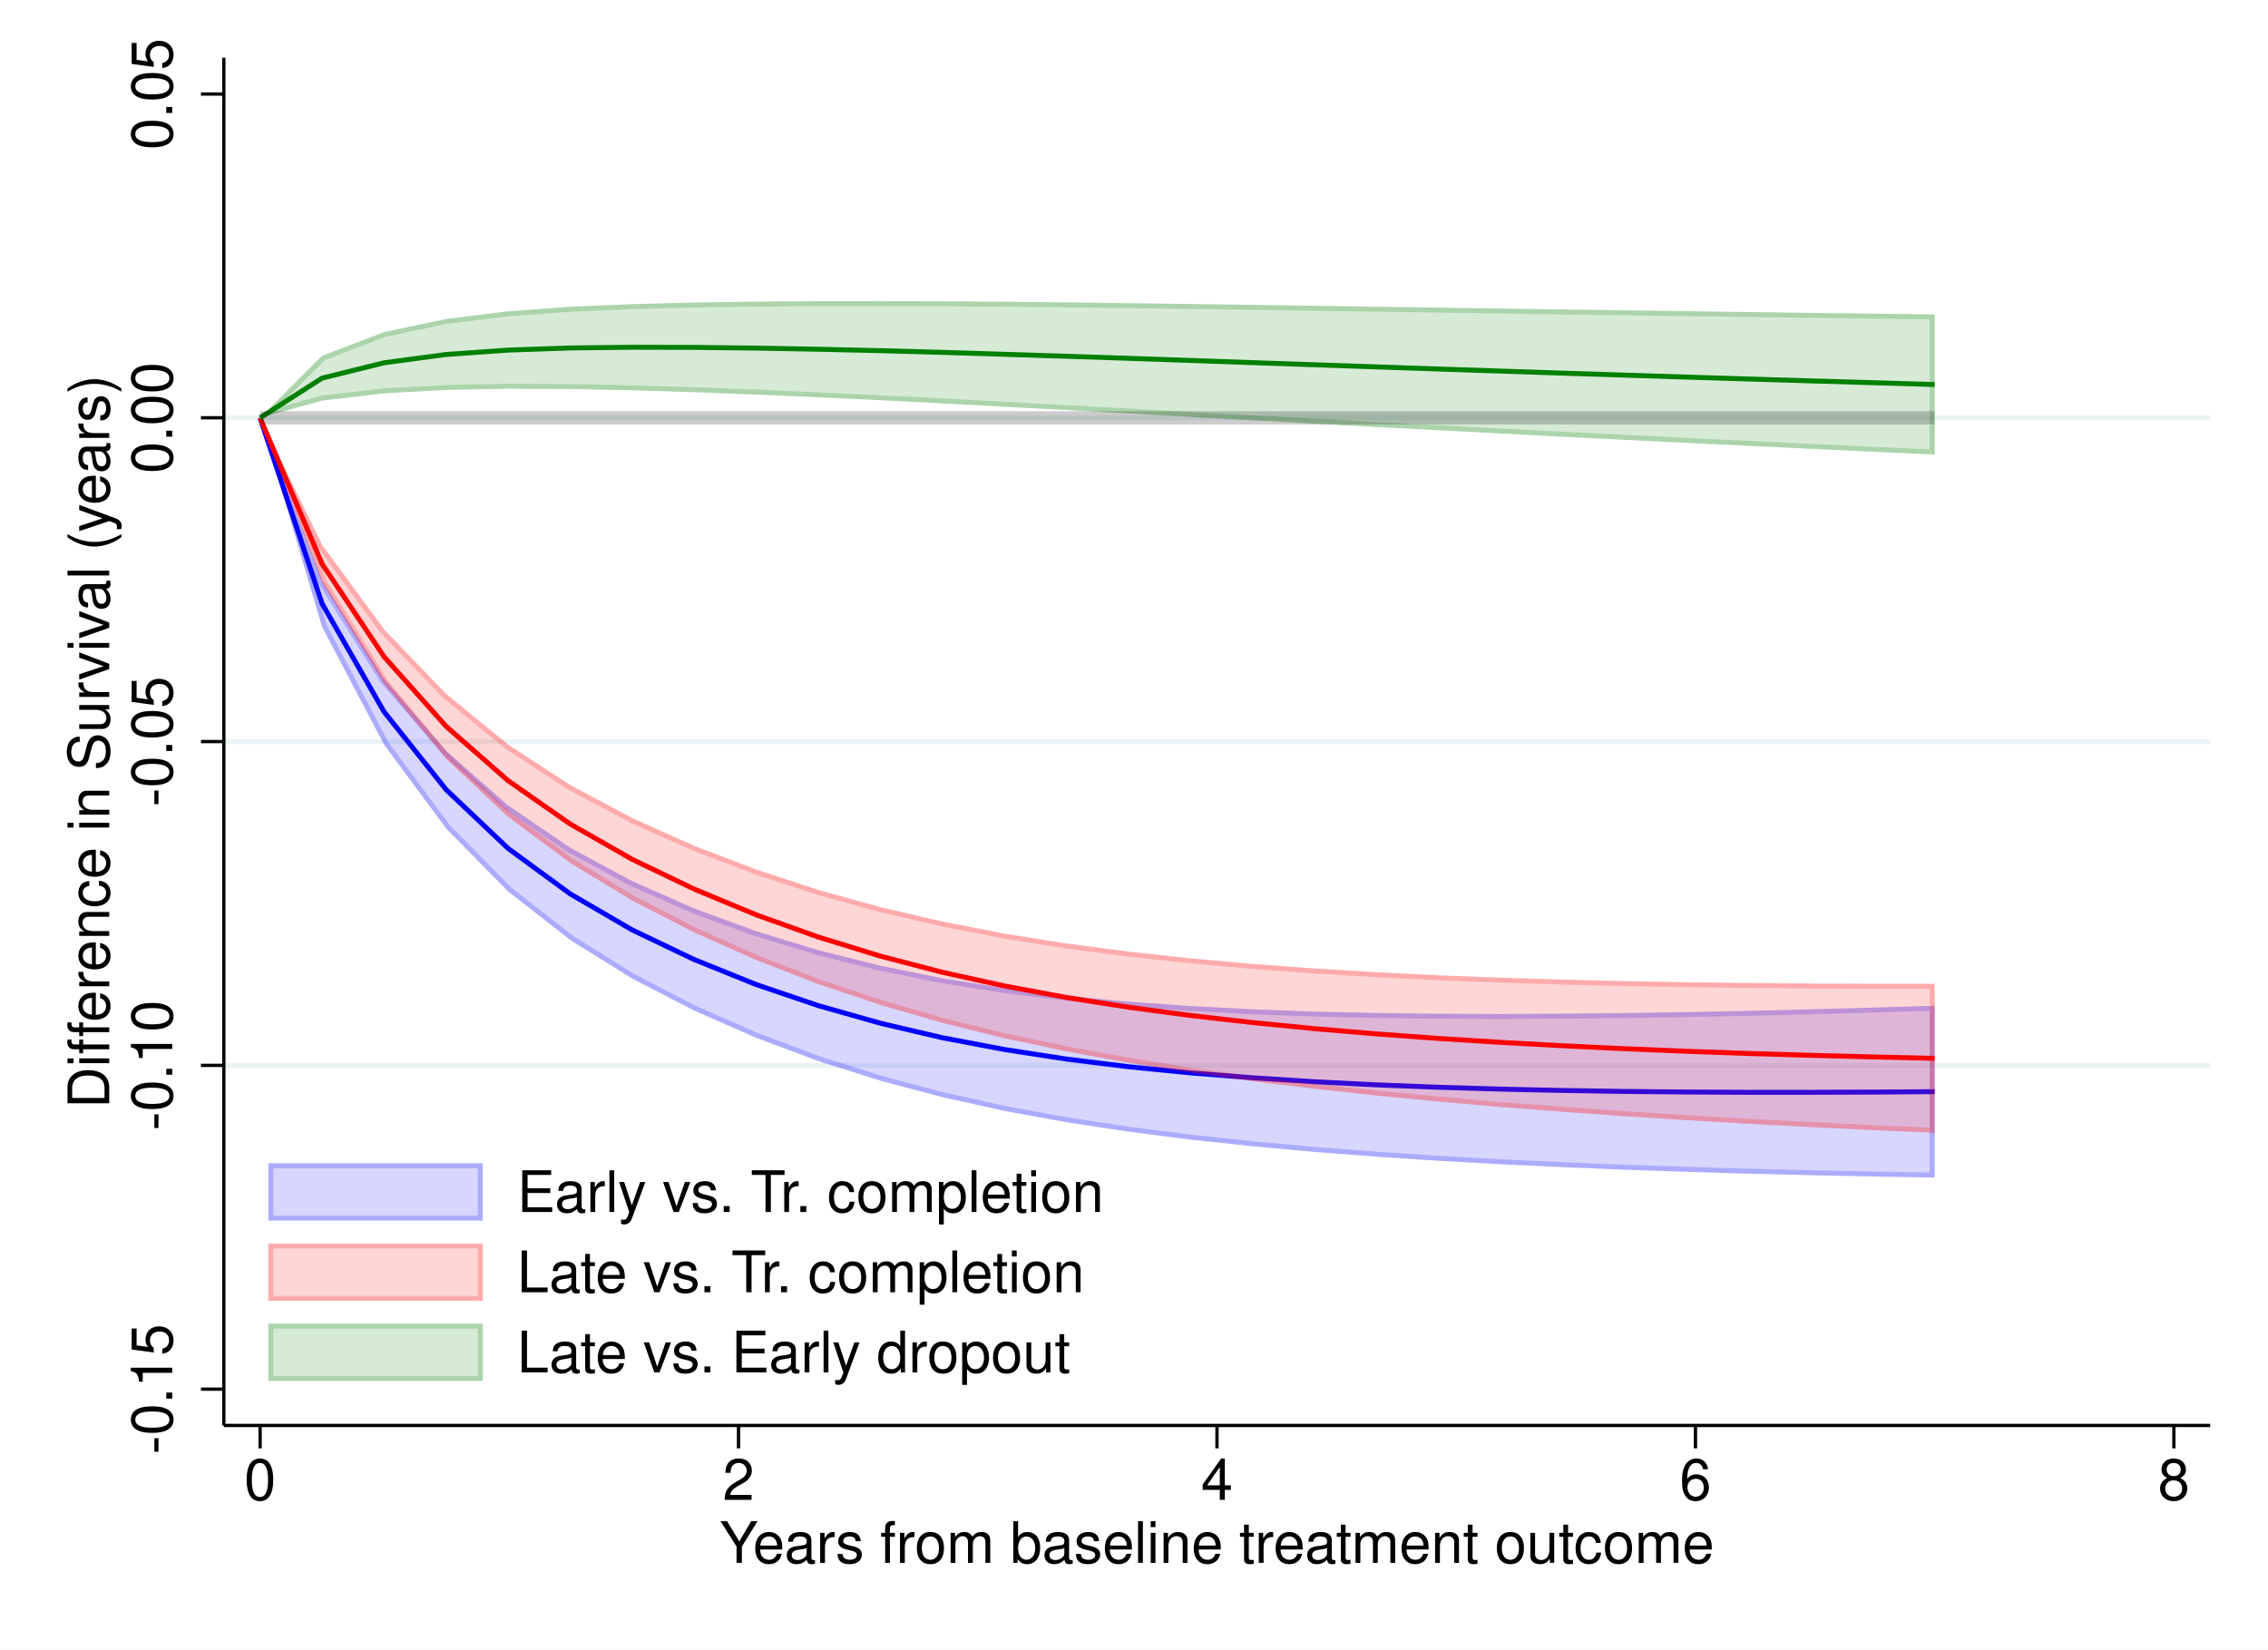
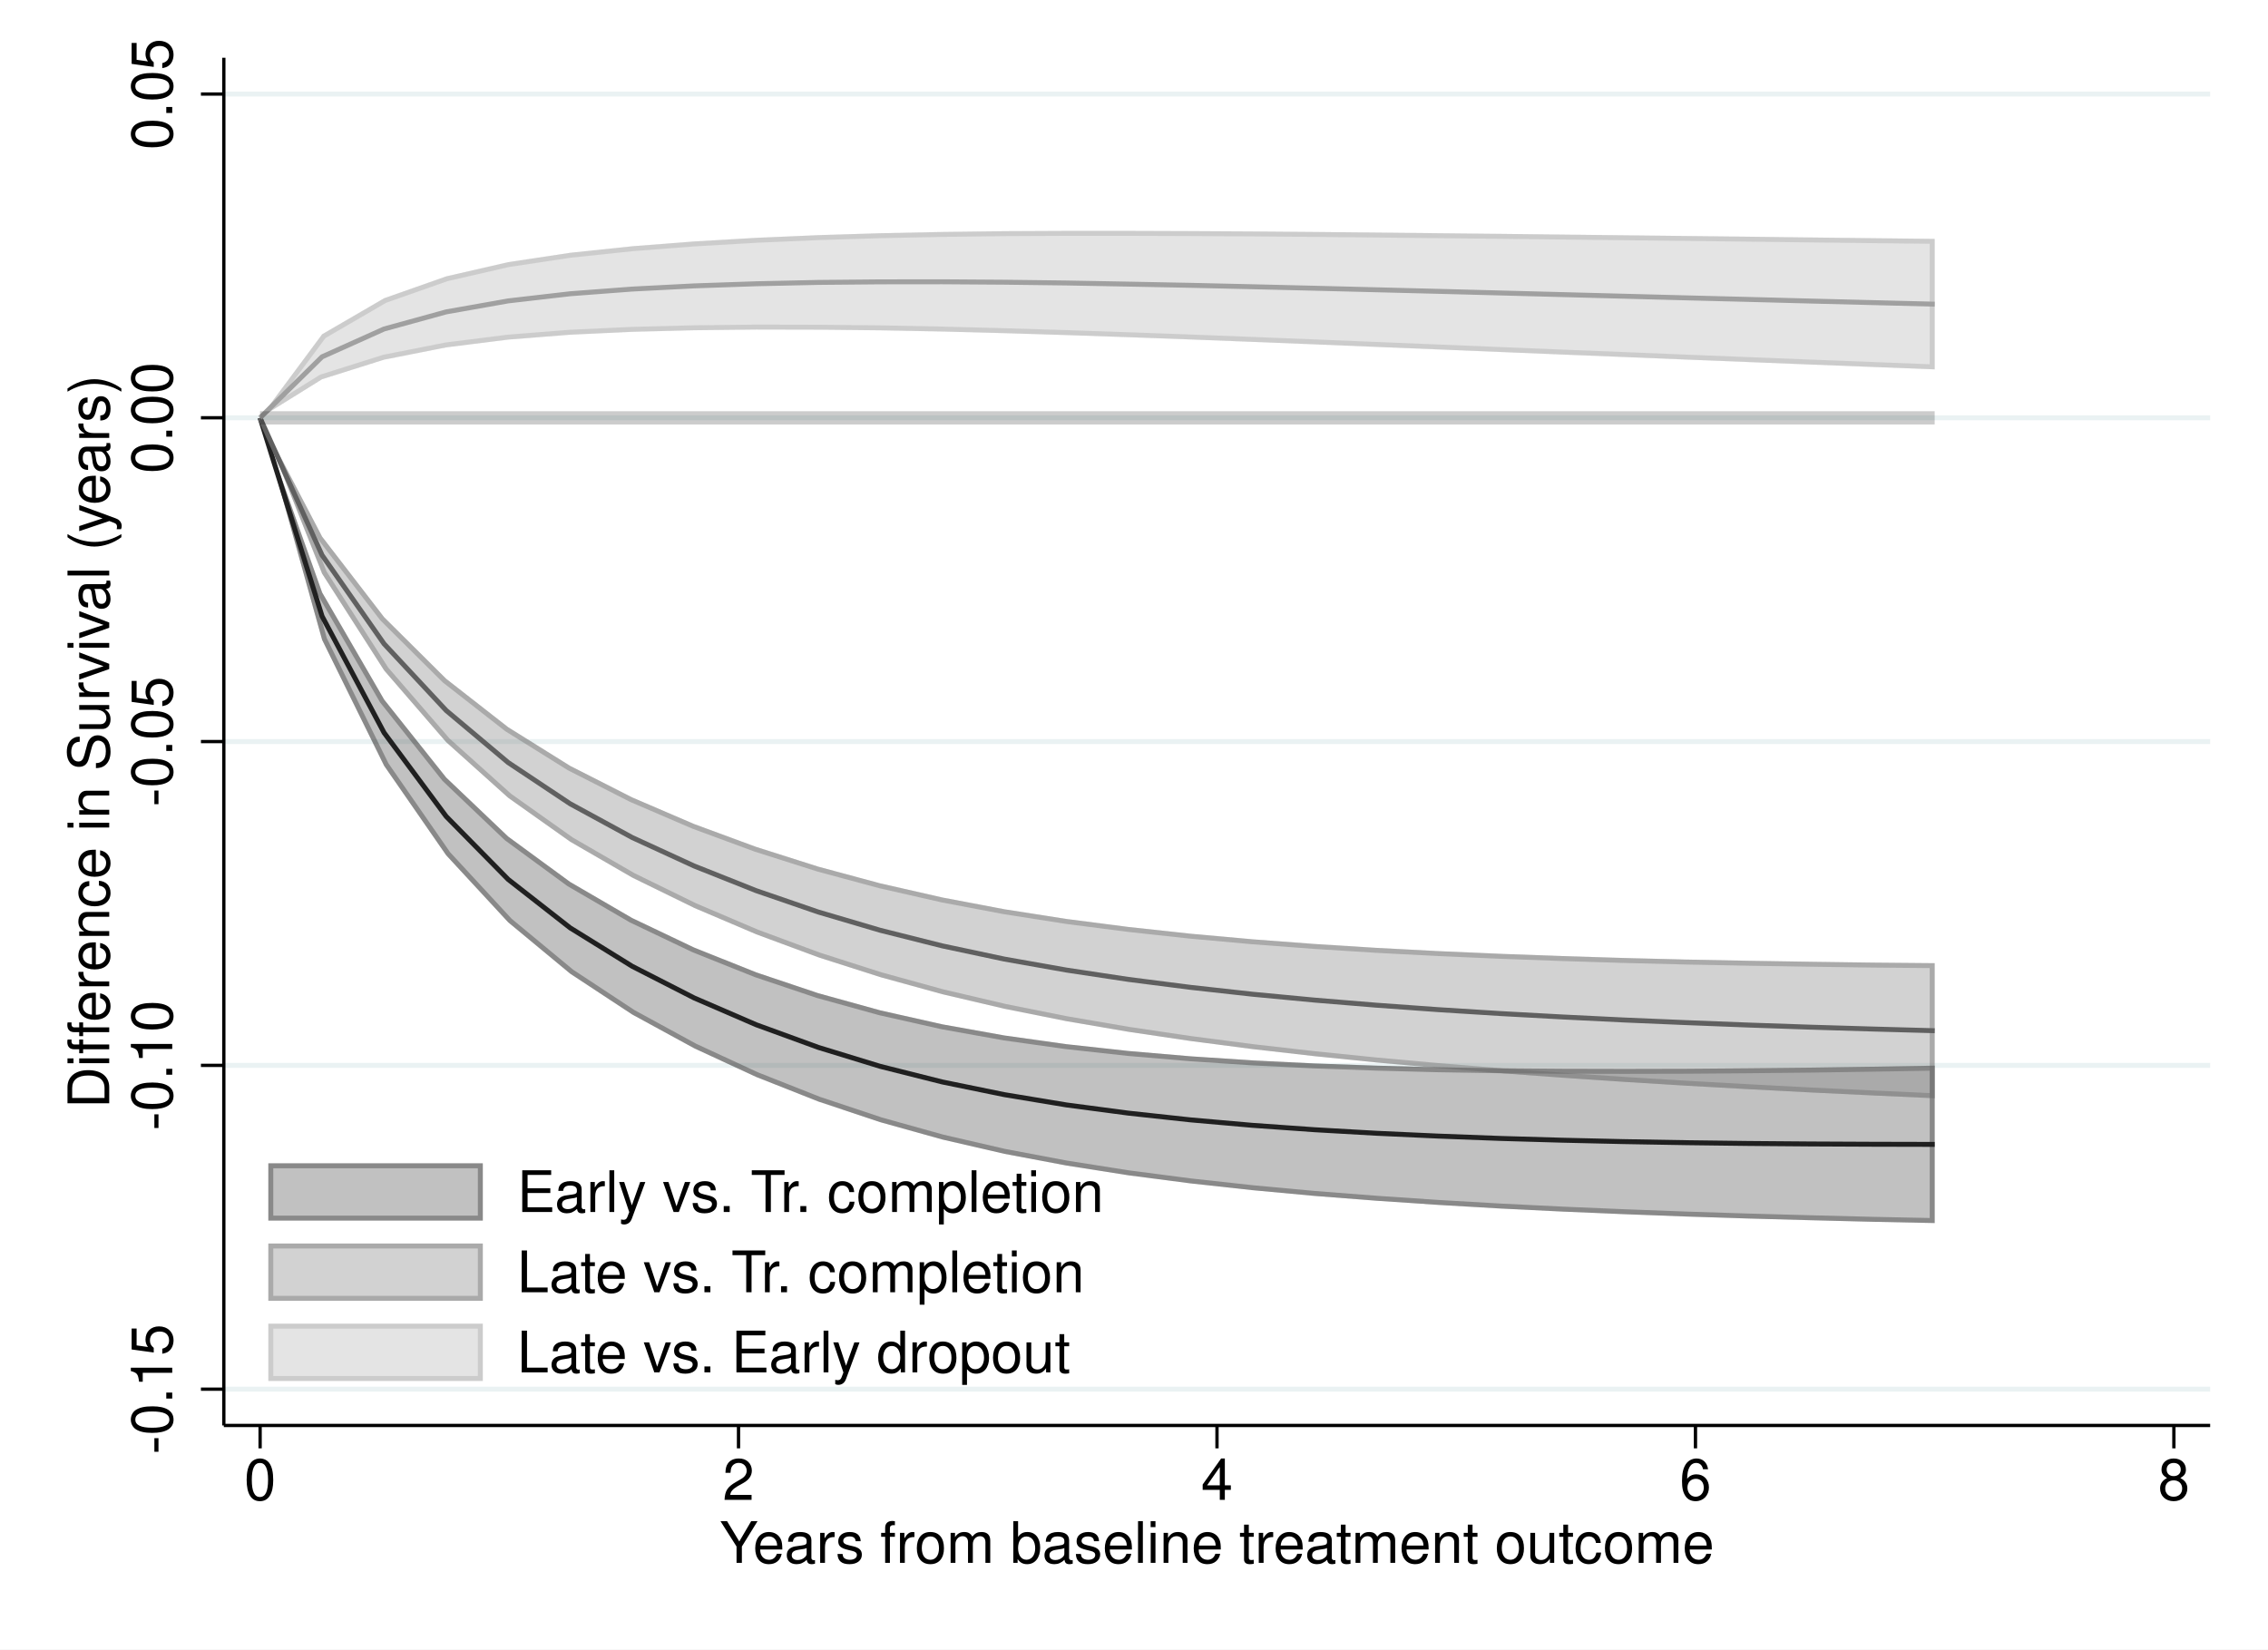
<svg xmlns="http://www.w3.org/2000/svg" xmlns:xlink="http://www.w3.org/1999/xlink" version="1.1" width="5.50in" height="4.00in" viewBox="0 0 3960 2880">
  <rect x="0" y="0" width="3960" height="2880" style="fill:#FFFFFF;stroke:none" />
  <rect x="0.00" y="0.00" width="3959.88" height="2880.00" style="fill:#FFFFFF" />
  <rect x="2.88" y="2.88" width="3954.12" height="2874.24" style="fill:none;stroke:#FFFFFF;stroke-width:5.76" />
  <rect x="390.80" y="100.86" width="3468.22" height="2388.33" style="fill:#FFFFFF" />
  <rect x="393.68" y="103.74" width="3462.46" height="2382.57" style="fill:none;stroke:#FFFFFF;stroke-width:5.76" />
+   <line x1="390.80" y1="2425.82" x2="3859.02" y2="2425.82" style="stroke:#EAF2F3;stroke-width:8.64" />
  <line x1="390.80" y1="1860.39" x2="3859.02" y2="1860.39" style="stroke:#EAF2F3;stroke-width:8.64" />
  <line x1="390.80" y1="1294.96" x2="3859.02" y2="1294.96" style="stroke:#EAF2F3;stroke-width:8.64" />
  <line x1="390.80" y1="729.53" x2="3859.02" y2="729.53" style="stroke:#EAF2F3;stroke-width:8.64" />
+   <line x1="390.80" y1="164.22" x2="3859.02" y2="164.22" style="stroke:#EAF2F3;stroke-width:8.64" />
  <defs>
-     <path id="path_ngSEaFDc" d="M454.16 729.53 L454.16 729.53 L562.44 1094.73 L670.73 1300.53 L779.01 1446.81 L887.29 1556.70 L995.57 1641.35 L1103.85 1708.79 L1212.13 1764.73 L1320.54 1812.25 L1428.82 1852.84 L1537.10 1887.12 L1645.38 1915.83 L1753.66 1939.84 L1861.94 1959.64 L1970.22 1976.10 L2078.51 1989.96 L2186.79 2001.60 L2295.07 2011.50 L2403.35 2019.79 L2511.63 2026.96 L2620.03 2033.03 L2728.32 2038.10 L2836.60 2042.56 L2944.88 2046.27 L3053.16 2049.49 L3161.44 2052.09 L3269.72 2054.44 L3378.00 2056.29 L3378.00 1756.31 L3269.72 1759.53 L3161.44 1762.50 L3053.16 1765.23 L2944.88 1767.45 L2836.60 1769.06 L2728.32 1770.18 L2620.03 1770.67 L2511.63 1770.30 L2403.35 1768.94 L2295.07 1766.46 L2186.79 1762.50 L2078.51 1756.81 L1970.22 1749.14 L1861.94 1738.87 L1753.66 1725.50 L1645.38 1708.30 L1537.10 1686.39 L1428.82 1659.29 L1320.54 1626.25 L1212.13 1586.40 L1103.85 1538.76 L995.57 1480.34 L887.29 1406.71 L779.01 1311.17 L670.73 1185.31 L562.44 1012.80 L454.16 729.53 L454.16 729.53 Z" stroke-linejoin="round" />
+     <path id="path_CPTEfiVK" d="M454.16 729.53 L454.16 729.53 L562.44 1117.37 L670.73 1337.28 L779.01 1493.46 L887.29 1610.53 L995.57 1700.25 L1103.85 1771.54 L1212.13 1830.57 L1320.54 1880.69 L1428.82 1923.51 L1537.10 1959.64 L1645.38 1989.84 L1753.66 2014.84 L1861.94 2035.26 L1970.22 2052.33 L2078.51 2066.44 L2186.79 2078.32 L2295.07 2088.35 L2403.35 2096.76 L2511.63 2104.06 L2620.03 2110.37 L2728.32 2115.70 L2836.60 2120.28 L2944.88 2124.36 L3053.16 2127.82 L3161.44 2130.79 L3269.72 2133.52 L3378.00 2135.74 L3378.00 1860.89 L3269.72 1862.74 L3161.44 1864.35 L3053.16 1865.47 L2944.88 1866.33 L2836.60 1866.58 L2728.32 1866.33 L2620.03 1865.47 L2511.63 1863.73 L2403.35 1860.89 L2295.07 1857.05 L2186.79 1851.73 L2078.51 1844.55 L1970.22 1835.27 L1861.94 1823.39 L1753.66 1808.17 L1645.38 1788.74 L1537.10 1764.36 L1428.82 1734.41 L1320.54 1698.03 L1212.13 1654.71 L1103.85 1603.11 L995.57 1540.12 L887.29 1460.79 L779.01 1357.70 L670.73 1221.57 L562.44 1034.58 L454.16 729.53 L454.16 729.53 Z" stroke-linejoin="round" />
  </defs>
  <defs>
-     <clipPath id="clipPath_yUEasstC">
-       <use xlink:href="#path_ngSEaFDc" />
+     <clipPath id="clipPath_xDcxMTHt">
+       <use xlink:href="#path_CPTEfiVK" />
    </clipPath>
  </defs>
-   <use xlink:href="#path_ngSEaFDc" style="stroke:none;fill:#3333FF;fill-opacity:0.20" />
-   <use xlink:href="#path_ngSEaFDc" style="fill:none;stroke:#0000FF;stroke-opacity:0.20;stroke-width:17.28" clip-path="url(#clipPath_yUEasstC)" />
-   <path d=" M454.04 729.65 L562.32 1053.89 L670.60 1242.98 L779.01 1378.99 L887.29 1481.71 L995.57 1560.91 L1103.85 1623.90 L1212.13 1675.63 L1320.41 1719.31 L1428.69 1756.07 L1536.97 1786.76 L1645.26 1812.13 L1753.54 1832.67 L1861.82 1849.38 L1970.22 1862.74 L2078.51 1873.51 L2186.79 1882.05 L2295.07 1888.98 L2403.35 1894.42 L2511.63 1898.63 L2619.91 1901.85 L2728.19 1904.20 L2836.47 1905.93 L2944.76 1906.92 L3053.04 1907.42 L3161.32 1907.42 L3269.72 1907.05 L3378.00 1906.30" stroke-linejoin="round" style="fill:none;stroke:#0000FF;stroke-width:8.64" />
+   <use xlink:href="#path_CPTEfiVK" style="stroke:none;fill:#4D4D4D;fill-opacity:0.35" />
+   <use xlink:href="#path_CPTEfiVK" style="fill:none;stroke:#202020;stroke-opacity:0.35;stroke-width:17.28" clip-path="url(#clipPath_xDcxMTHt)" />
+   <path d=" M454.04 729.65 L562.32 1076.04 L670.60 1279.49 L779.01 1425.64 L887.29 1535.66 L995.57 1620.31 L1103.85 1687.38 L1212.13 1742.70 L1320.41 1789.48 L1428.69 1828.96 L1536.97 1862.12 L1645.26 1889.35 L1753.54 1911.50 L1861.82 1929.45 L1970.22 1943.80 L2078.51 1955.56 L2186.79 1965.09 L2295.07 1972.76 L2403.35 1978.95 L2511.63 1983.90 L2619.91 1987.98 L2728.19 1991.08 L2836.47 1993.55 L2944.76 1995.41 L3053.04 1996.77 L3161.32 1997.63 L3269.72 1998.13 L3378.00 1998.38" stroke-linejoin="round" style="fill:none;stroke:#202020;stroke-width:8.64" />
  <defs>
-     <path id="path_YwDHCobJ" d="M454.16 729.53 L454.16 729.53 L562.44 1017.63 L670.73 1194.22 L779.01 1325.03 L887.29 1426.51 L995.57 1506.83 L1103.85 1572.54 L1212.13 1628.23 L1320.54 1676.49 L1428.82 1718.45 L1537.10 1754.83 L1645.38 1786.14 L1753.66 1812.99 L1861.94 1835.89 L1970.22 1855.69 L2078.51 1872.89 L2186.79 1887.99 L2295.07 1901.23 L2403.35 1913.11 L2511.63 1923.51 L2620.03 1933.04 L2728.32 1941.45 L2836.60 1949.12 L2944.88 1956.05 L3053.16 1962.37 L3161.44 1968.18 L3269.72 1973.38 L3378.00 1978.21 L3378.00 1717.95 L3269.72 1717.95 L3161.44 1717.46 L3053.16 1716.59 L2944.88 1715.23 L2836.60 1713.25 L2728.32 1710.65 L2620.03 1707.31 L2511.63 1703.10 L2403.35 1697.78 L2295.07 1691.22 L2186.79 1683.30 L2078.51 1673.52 L1970.22 1661.77 L1861.94 1647.54 L1753.66 1630.33 L1645.38 1609.30 L1537.10 1584.05 L1428.82 1553.98 L1320.54 1518.46 L1212.13 1477.00 L1103.85 1428.49 L995.57 1370.82 L887.29 1300.28 L779.01 1211.80 L670.73 1099.18 L562.44 951.42 L454.16 729.53 L454.16 729.53 Z" stroke-linejoin="round" />
+     <path id="path_ilSGEshz" d="M454.16 729.53 L454.16 729.53 L562.44 1001.79 L670.73 1170.71 L779.01 1295.95 L887.29 1393.10 L995.57 1469.82 L1103.85 1532.44 L1212.13 1585.41 L1320.54 1631.57 L1428.82 1671.67 L1537.10 1706.32 L1645.38 1736.14 L1753.66 1761.51 L1861.94 1783.17 L1970.22 1801.73 L2078.51 1817.82 L2186.79 1831.93 L2295.07 1844.30 L2403.35 1855.32 L2511.63 1865.09 L2620.03 1874.00 L2728.32 1881.93 L2836.60 1889.23 L2944.88 1895.91 L3053.16 1901.97 L3161.44 1907.67 L3269.72 1912.86 L3378.00 1917.81 L3378.00 1681.94 L3269.72 1680.95 L3161.44 1679.46 L3053.16 1677.73 L2944.88 1675.63 L2836.60 1672.90 L2728.32 1669.56 L2620.03 1665.60 L2511.63 1660.90 L2403.35 1655.21 L2295.07 1648.40 L2186.79 1640.23 L2078.51 1630.46 L1970.22 1618.70 L1861.94 1604.72 L1753.66 1587.76 L1645.38 1567.22 L1537.10 1542.59 L1428.82 1513.39 L1320.54 1478.98 L1212.13 1439.01 L1103.85 1392.48 L995.57 1337.41 L887.29 1269.84 L779.01 1185.31 L670.73 1077.77 L562.44 937.06 L454.16 729.53 L454.16 729.53 Z" stroke-linejoin="round" />
  </defs>
  <defs>
-     <clipPath id="clipPath_KmRqUcAe">
-       <use xlink:href="#path_YwDHCobJ" />
+     <clipPath id="clipPath_qaaScVDt">
+       <use xlink:href="#path_ilSGEshz" />
    </clipPath>
  </defs>
-   <use xlink:href="#path_YwDHCobJ" style="stroke:none;fill:#FF3333;fill-opacity:0.20" />
-   <use xlink:href="#path_YwDHCobJ" style="fill:none;stroke:#FF0000;stroke-opacity:0.20;stroke-width:17.28" clip-path="url(#clipPath_KmRqUcAe)" />
-   <path d=" M454.04 729.65 L562.32 984.59 L670.60 1146.83 L779.01 1268.48 L887.29 1363.40 L995.57 1438.89 L1103.85 1500.64 L1212.13 1552.62 L1320.41 1597.54 L1428.69 1636.27 L1536.97 1669.56 L1645.26 1697.78 L1753.54 1721.66 L1861.82 1741.84 L1970.22 1758.79 L2078.51 1773.27 L2186.79 1785.64 L2295.07 1796.29 L2403.35 1805.45 L2511.63 1813.37 L2619.91 1820.17 L2728.19 1826.11 L2836.47 1831.31 L2944.76 1835.76 L3053.04 1839.60 L3161.32 1842.82 L3269.72 1845.67 L3378.00 1848.14" stroke-linejoin="round" style="fill:none;stroke:#FF0000;stroke-width:8.64" />
+   <use xlink:href="#path_ilSGEshz" style="stroke:none;fill:#808080;fill-opacity:0.35" />
+   <use xlink:href="#path_ilSGEshz" style="fill:none;stroke:#606060;stroke-opacity:0.35;stroke-width:17.28" clip-path="url(#clipPath_qaaScVDt)" />
+   <path d=" M454.04 729.65 L562.32 969.49 L670.60 1124.30 L779.01 1240.63 L887.29 1331.59 L995.57 1403.62 L1103.85 1462.52 L1212.13 1512.27 L1320.41 1555.34 L1428.69 1592.59 L1536.97 1624.52 L1645.26 1651.74 L1753.54 1674.76 L1861.82 1693.94 L1970.22 1710.28 L2078.51 1724.14 L2186.79 1736.14 L2295.07 1746.41 L2403.35 1755.32 L2511.63 1763.12 L2619.91 1769.93 L2728.19 1775.87 L2836.47 1781.19 L2944.76 1785.77 L3053.04 1789.98 L3161.32 1793.69 L3269.72 1796.91 L3378.00 1799.88" stroke-linejoin="round" style="fill:none;stroke:#606060;stroke-width:8.64" />
  <defs>
-     <path id="path_rrNGjARM" d="M454.16 729.53 L454.16 729.53 L562.44 699.46 L670.73 686.83 L779.01 680.89 L887.29 678.79 L995.57 679.28 L1103.85 681.51 L1212.13 684.85 L1320.54 688.94 L1428.82 693.76 L1537.10 698.84 L1645.38 704.41 L1753.66 710.22 L1861.94 716.04 L1970.22 721.98 L2078.51 727.92 L2186.79 733.86 L2295.07 739.80 L2403.35 745.62 L2511.63 751.31 L2620.03 757.00 L2728.32 762.57 L2836.60 768.02 L2944.88 773.34 L3053.16 778.54 L3161.44 783.73 L3269.72 788.81 L3378.00 793.76 L3378.00 549.10 L3269.72 547.73 L3161.44 546.37 L3053.16 544.89 L2944.88 543.40 L2836.60 541.92 L2728.32 540.43 L2620.03 538.82 L2511.63 537.22 L2403.35 535.61 L2295.07 534.00 L2186.79 532.39 L2078.51 530.90 L1970.22 529.42 L1861.94 528.06 L1753.66 526.94 L1645.38 526.08 L1537.10 525.71 L1428.82 525.83 L1320.54 526.70 L1212.13 528.31 L1103.85 531.15 L995.57 535.73 L887.29 543.65 L779.01 557.02 L670.73 579.91 L562.44 621.24 L454.16 729.53 L454.16 729.53 Z" stroke-linejoin="round" />
+     <path id="path_mtEshPRd" d="M454.16 729.53 L454.16 729.53 L562.44 662.21 L670.73 628.05 L779.01 606.64 L887.29 593.03 L995.57 584.49 L1103.85 579.42 L1212.13 576.69 L1320.54 575.46 L1428.82 575.70 L1537.10 576.82 L1645.38 578.92 L1753.66 581.77 L1861.94 585.11 L1970.22 588.82 L2078.51 592.78 L2186.79 596.99 L2295.07 601.32 L2403.35 605.78 L2511.63 610.23 L2620.03 614.69 L2728.32 619.14 L2836.60 623.47 L2944.88 627.93 L3053.16 632.26 L3161.44 636.59 L3269.72 640.80 L3378.00 645.01 L3378.00 417.17 L3269.72 415.94 L3161.44 414.70 L3053.16 413.34 L2944.88 412.10 L2836.60 410.86 L2728.32 409.63 L2620.03 408.39 L2511.63 407.27 L2403.35 406.16 L2295.07 405.05 L2186.79 404.18 L2078.51 403.56 L1970.22 403.19 L1861.94 403.19 L1753.66 403.69 L1645.38 405.05 L1537.10 407.27 L1428.82 410.62 L1320.54 415.32 L1212.13 421.63 L1103.85 430.04 L995.57 441.43 L887.29 457.77 L779.01 482.64 L670.73 520.76 L562.44 583.75 L454.16 729.53 L454.16 729.53 Z" stroke-linejoin="round" />
  </defs>
  <defs>
-     <clipPath id="clipPath_VaanQtUe">
-       <use xlink:href="#path_rrNGjARM" />
+     <clipPath id="clipPath_ifMUucmH">
+       <use xlink:href="#path_mtEshPRd" />
    </clipPath>
  </defs>
-   <use xlink:href="#path_rrNGjARM" style="stroke:none;fill:#339933;fill-opacity:0.20" />
-   <use xlink:href="#path_rrNGjARM" style="fill:none;stroke:#008000;stroke-opacity:0.20;stroke-width:17.28" clip-path="url(#clipPath_VaanQtUe)" />
-   <path d=" M454.04 729.65 L562.32 660.35 L670.60 633.50 L779.01 619.02 L887.29 611.34 L995.57 607.63 L1103.85 606.39 L1212.13 606.64 L1320.41 607.88 L1428.69 609.86 L1536.97 612.33 L1645.26 615.30 L1753.54 618.65 L1861.82 622.11 L1970.22 625.70 L2078.51 629.41 L2186.79 633.25 L2295.07 636.96 L2403.35 640.67 L2511.63 644.39 L2619.91 647.98 L2728.19 651.56 L2836.47 655.03 L2944.76 658.49 L3053.04 661.84 L3161.32 665.05 L3269.72 668.27 L3378.00 671.49" stroke-linejoin="round" style="fill:none;stroke:#008000;stroke-width:8.64" />
+   <use xlink:href="#path_mtEshPRd" style="stroke:none;fill:#B3B3B3;fill-opacity:0.35" />
+   <use xlink:href="#path_mtEshPRd" style="fill:none;stroke:#A0A0A0;stroke-opacity:0.35;stroke-width:17.28" clip-path="url(#clipPath_ifMUucmH)" />
+   <path d=" M454.04 729.65 L562.32 623.10 L670.60 574.47 L779.01 544.64 L887.29 525.46 L995.57 512.96 L1103.85 504.79 L1212.13 499.22 L1320.41 495.51 L1428.69 493.16 L1536.97 492.17 L1645.26 492.05 L1753.54 492.79 L1861.82 494.15 L1970.22 496.13 L2078.51 498.23 L2186.79 500.71 L2295.07 503.31 L2403.35 506.03 L2511.63 508.75 L2619.91 511.60 L2728.19 514.44 L2836.47 517.29 L2944.76 520.14 L3053.04 522.86 L3161.32 525.71 L3269.72 528.43 L3378.00 531.15" stroke-linejoin="round" style="fill:none;stroke:#A0A0A0;stroke-width:8.64" />
  <path d=" M454.04 729.65 L562.32 729.65 L670.60 729.65 L779.01 729.65 L887.29 729.65 L995.57 729.65 L1103.85 729.65 L1212.13 729.65 L1320.41 729.65 L1428.69 729.65 L1536.97 729.65 L1645.26 729.65 L1753.54 729.65 L1861.82 729.65 L1970.22 729.65 L2078.51 729.65 L2186.79 729.65 L2295.07 729.65 L2403.35 729.65 L2511.63 729.65 L2619.91 729.65 L2728.19 729.65 L2836.47 729.65 L2944.76 729.65 L3053.04 729.65 L3161.32 729.65 L3269.72 729.65 L3378.00 729.65" stroke-linejoin="round" style="fill:none;stroke:#000000;stroke-opacity:0.20;stroke-width:23.04" />
  <line x1="390.80" y1="2489.19" x2="390.80" y2="100.86" style="stroke:#000000;stroke-width:5.76" />
  <line x1="390.80" y1="2425.82" x2="350.83" y2="2425.82" style="stroke:#000000;stroke-width:5.76" />
  <text x="300.72" y="2425.82" style="font-family:'Helvetica';font-size:99.99px;fill:#000000" transform="rotate(-90 300.72,2425.82)" text-anchor="middle">-0.15</text>
  <line x1="390.80" y1="1860.39" x2="350.83" y2="1860.39" style="stroke:#000000;stroke-width:5.76" />
  <text x="300.72" y="1860.39" style="font-family:'Helvetica';font-size:99.99px;fill:#000000" transform="rotate(-90 300.72,1860.39)" text-anchor="middle">-0.10</text>
  <line x1="390.80" y1="1294.96" x2="350.83" y2="1294.96" style="stroke:#000000;stroke-width:5.76" />
  <text x="300.72" y="1294.96" style="font-family:'Helvetica';font-size:99.99px;fill:#000000" transform="rotate(-90 300.72,1294.96)" text-anchor="middle">-0.05</text>
  <line x1="390.80" y1="729.53" x2="350.83" y2="729.53" style="stroke:#000000;stroke-width:5.76" />
  <text x="300.72" y="729.53" style="font-family:'Helvetica';font-size:99.99px;fill:#000000" transform="rotate(-90 300.72,729.53)" text-anchor="middle">0.00</text>
  <line x1="390.80" y1="164.22" x2="350.83" y2="164.22" style="stroke:#000000;stroke-width:5.76" />
  <text x="300.72" y="164.22" style="font-family:'Helvetica';font-size:99.99px;fill:#000000" transform="rotate(-90 300.72,164.22)" text-anchor="middle">0.05</text>
  <text x="190.71" y="1294.96" style="font-family:'Helvetica';font-size:99.99px;fill:#000000" transform="rotate(-90 190.71,1294.96)" text-anchor="middle">Difference in Survival (years)</text>
  <line x1="390.80" y1="2489.19" x2="3859.02" y2="2489.19" style="stroke:#000000;stroke-width:5.76" />
  <line x1="454.16" y1="2489.19" x2="454.16" y2="2529.16" style="stroke:#000000;stroke-width:5.76" />
  <text x="454.16" y="2619.14" style="font-family:'Helvetica';font-size:99.99px;fill:#000000" text-anchor="middle">0</text>
  <line x1="1289.47" y1="2489.19" x2="1289.47" y2="2529.16" style="stroke:#000000;stroke-width:5.76" />
  <text x="1289.47" y="2619.14" style="font-family:'Helvetica';font-size:99.99px;fill:#000000" text-anchor="middle">2</text>
  <line x1="2124.91" y1="2489.19" x2="2124.91" y2="2529.16" style="stroke:#000000;stroke-width:5.76" />
  <text x="2124.91" y="2619.14" style="font-family:'Helvetica';font-size:99.99px;fill:#000000" text-anchor="middle">4</text>
  <line x1="2960.35" y1="2489.19" x2="2960.35" y2="2529.16" style="stroke:#000000;stroke-width:5.76" />
  <text x="2960.35" y="2619.14" style="font-family:'Helvetica';font-size:99.99px;fill:#000000" text-anchor="middle">6</text>
  <line x1="3795.66" y1="2489.19" x2="3795.66" y2="2529.16" style="stroke:#000000;stroke-width:5.76" />
  <text x="3795.66" y="2619.14" style="font-family:'Helvetica';font-size:99.99px;fill:#000000" text-anchor="middle">8</text>
  <text x="2124.91" y="2729.16" style="font-family:'Helvetica';font-size:99.99px;fill:#000000" text-anchor="middle">Years from baseline treatment outcome</text>
-   <rect x="468.52" y="2031.42" width="374.47" height="99.99" style="fill:#3333FF;fill-opacity:0.20" />
-   <rect x="472.84" y="2035.74" width="365.83" height="91.35" style="fill:none;stroke:#0000FF;stroke-opacity:0.20;stroke-width:8.64" />
-   <rect x="468.52" y="2171.51" width="374.47" height="99.99" style="fill:#FF3333;fill-opacity:0.20" />
-   <rect x="472.84" y="2175.83" width="365.83" height="91.35" style="fill:none;stroke:#FF0000;stroke-opacity:0.20;stroke-width:8.64" />
-   <rect x="468.52" y="2311.47" width="374.47" height="99.99" style="fill:#339933;fill-opacity:0.20" />
-   <rect x="472.84" y="2315.79" width="365.83" height="91.35" style="fill:none;stroke:#008000;stroke-opacity:0.20;stroke-width:8.64" />
+   <rect x="468.52" y="2031.42" width="374.47" height="99.99" style="fill:#4D4D4D;fill-opacity:0.35" />
+   <rect x="472.84" y="2035.74" width="365.83" height="91.35" style="fill:none;stroke:#202020;stroke-opacity:0.35;stroke-width:8.64" />
+   <rect x="468.52" y="2171.51" width="374.47" height="99.99" style="fill:#808080;fill-opacity:0.35" />
+   <rect x="472.84" y="2175.83" width="365.83" height="91.35" style="fill:none;stroke:#606060;stroke-opacity:0.35;stroke-width:8.64" />
+   <rect x="468.52" y="2311.47" width="374.47" height="99.99" style="fill:#B3B3B3;fill-opacity:0.35" />
+   <rect x="472.84" y="2315.79" width="365.83" height="91.35" style="fill:none;stroke:#A0A0A0;stroke-opacity:0.35;stroke-width:8.64" />
  <text x="902.88" y="2116.44" style="font-family:'Helvetica';font-size:99.99px;fill:#000000">Early vs. Tr. completion</text>
  <text x="902.88" y="2256.53" style="font-family:'Helvetica';font-size:99.99px;fill:#000000">Late vs. Tr. completion</text>
  <text x="902.88" y="2396.50" style="font-family:'Helvetica';font-size:99.99px;fill:#000000">Late vs. Early dropout</text>
</svg>
